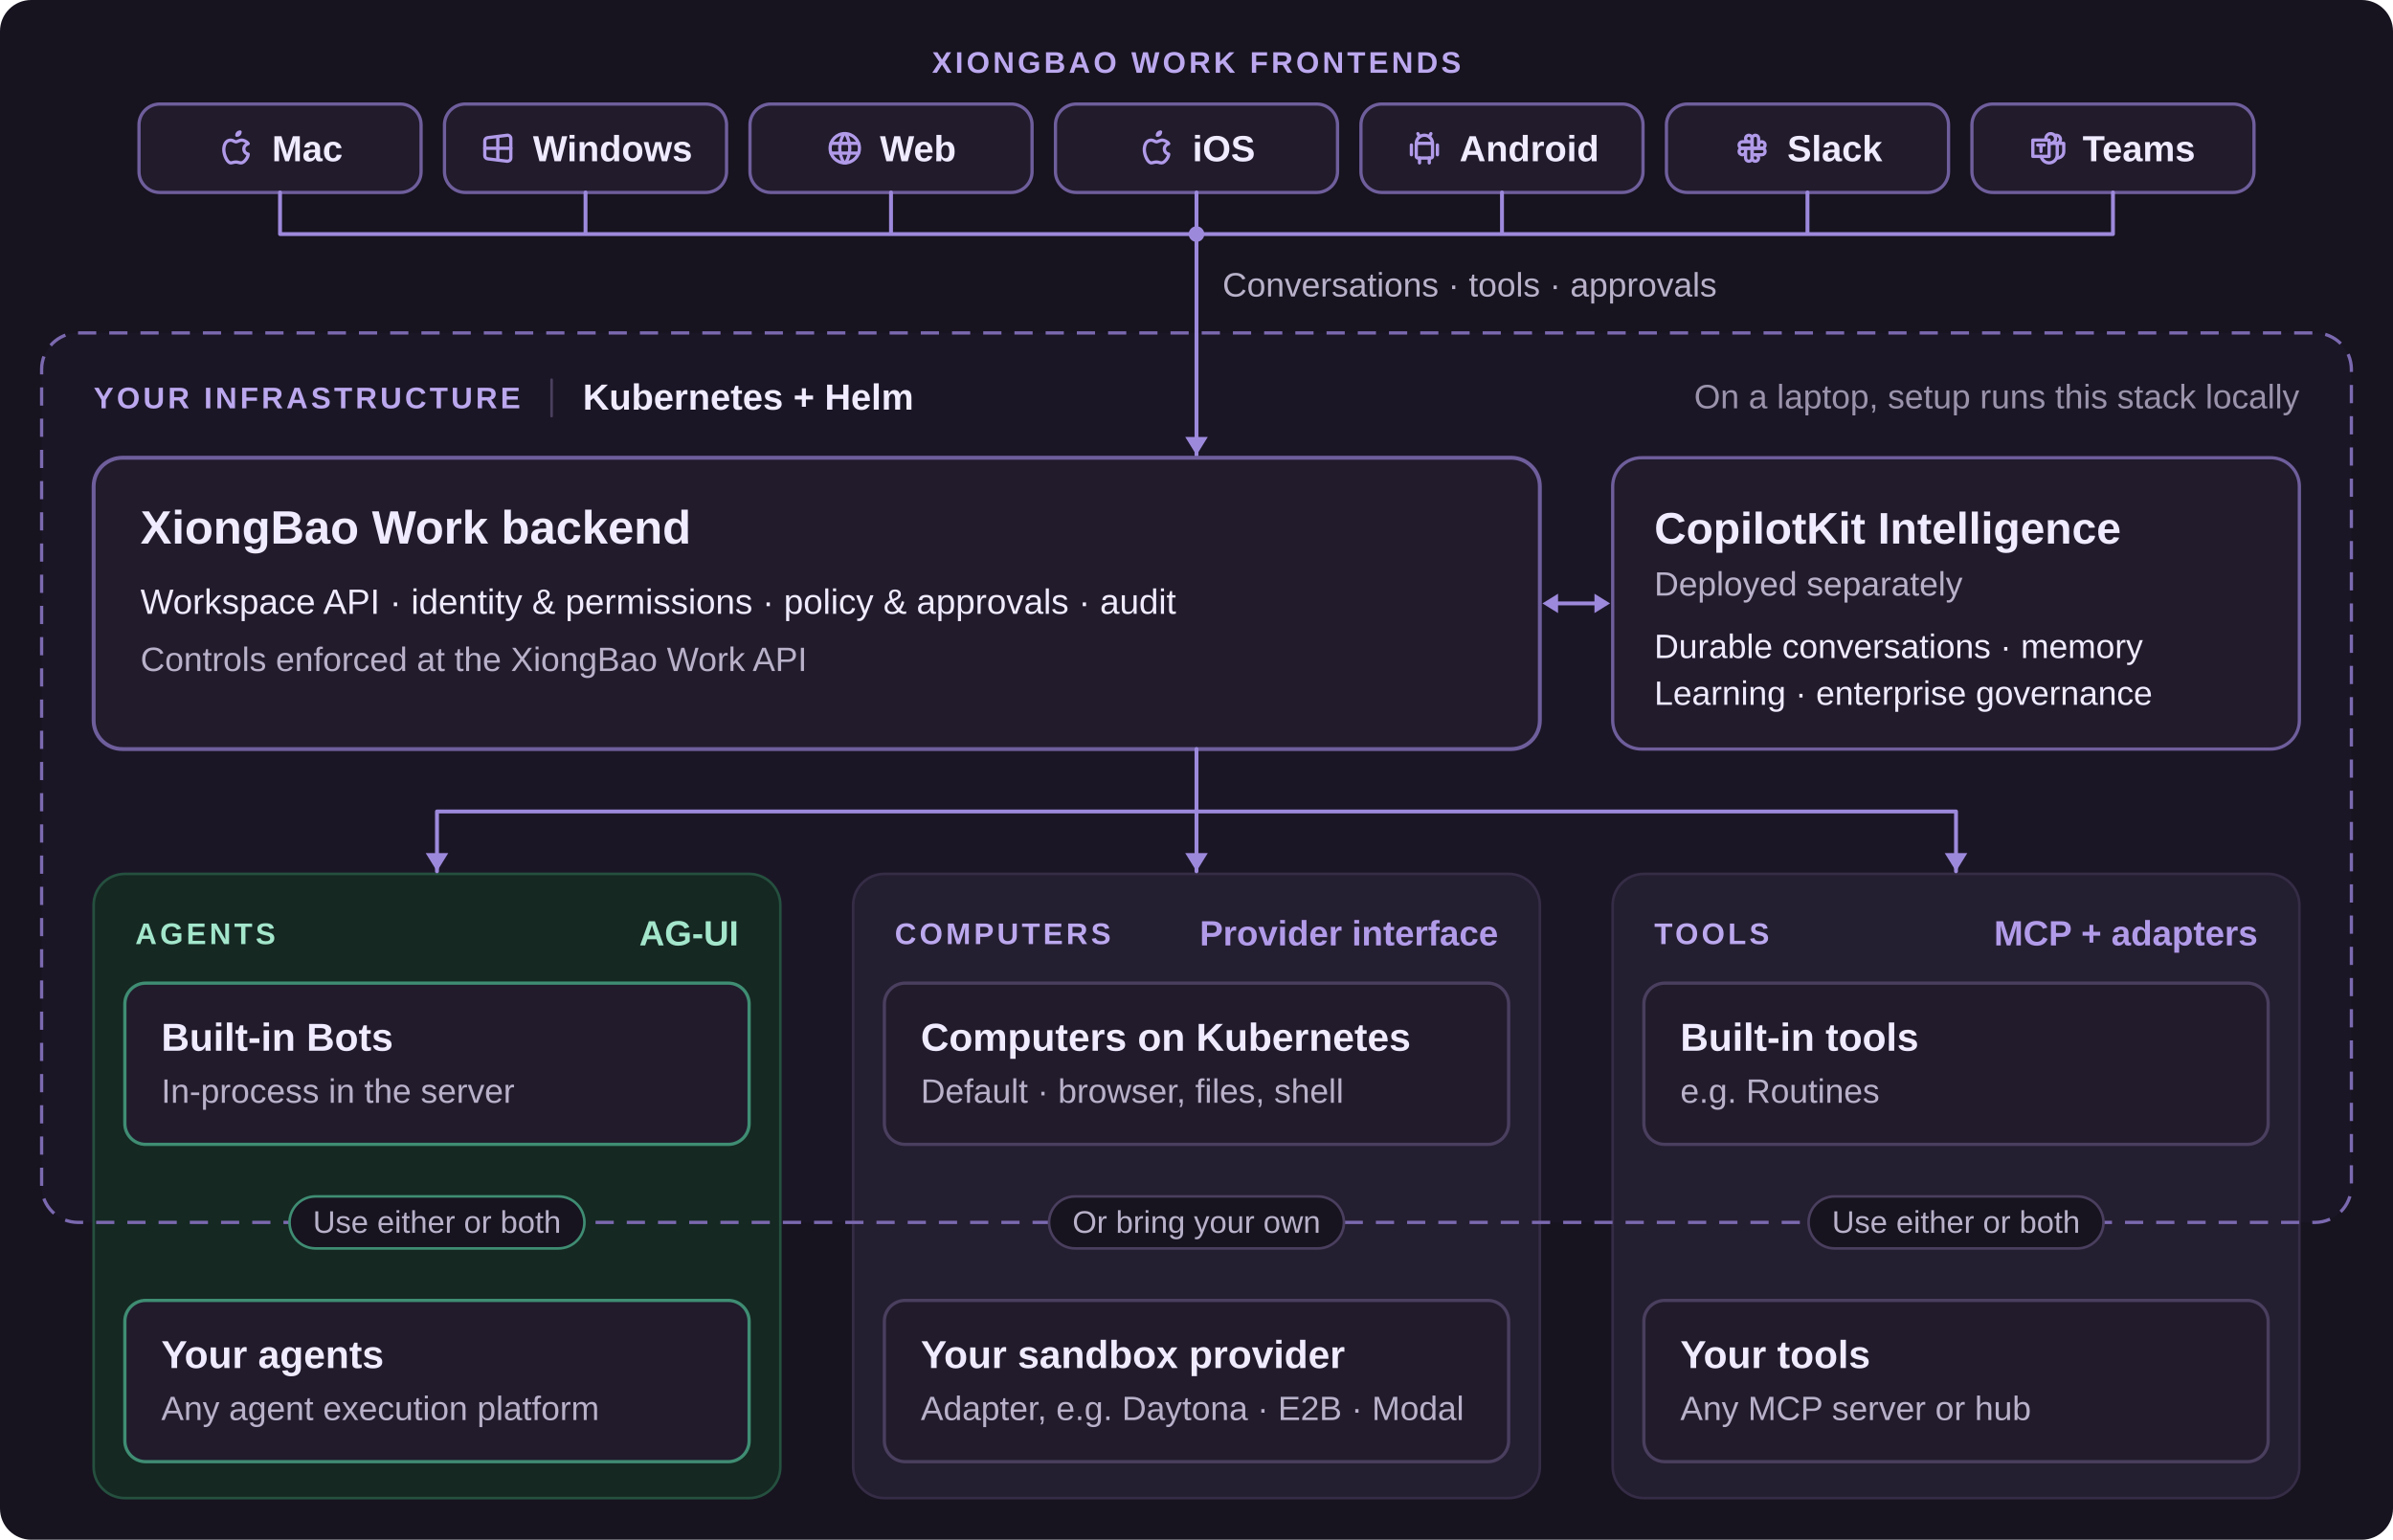
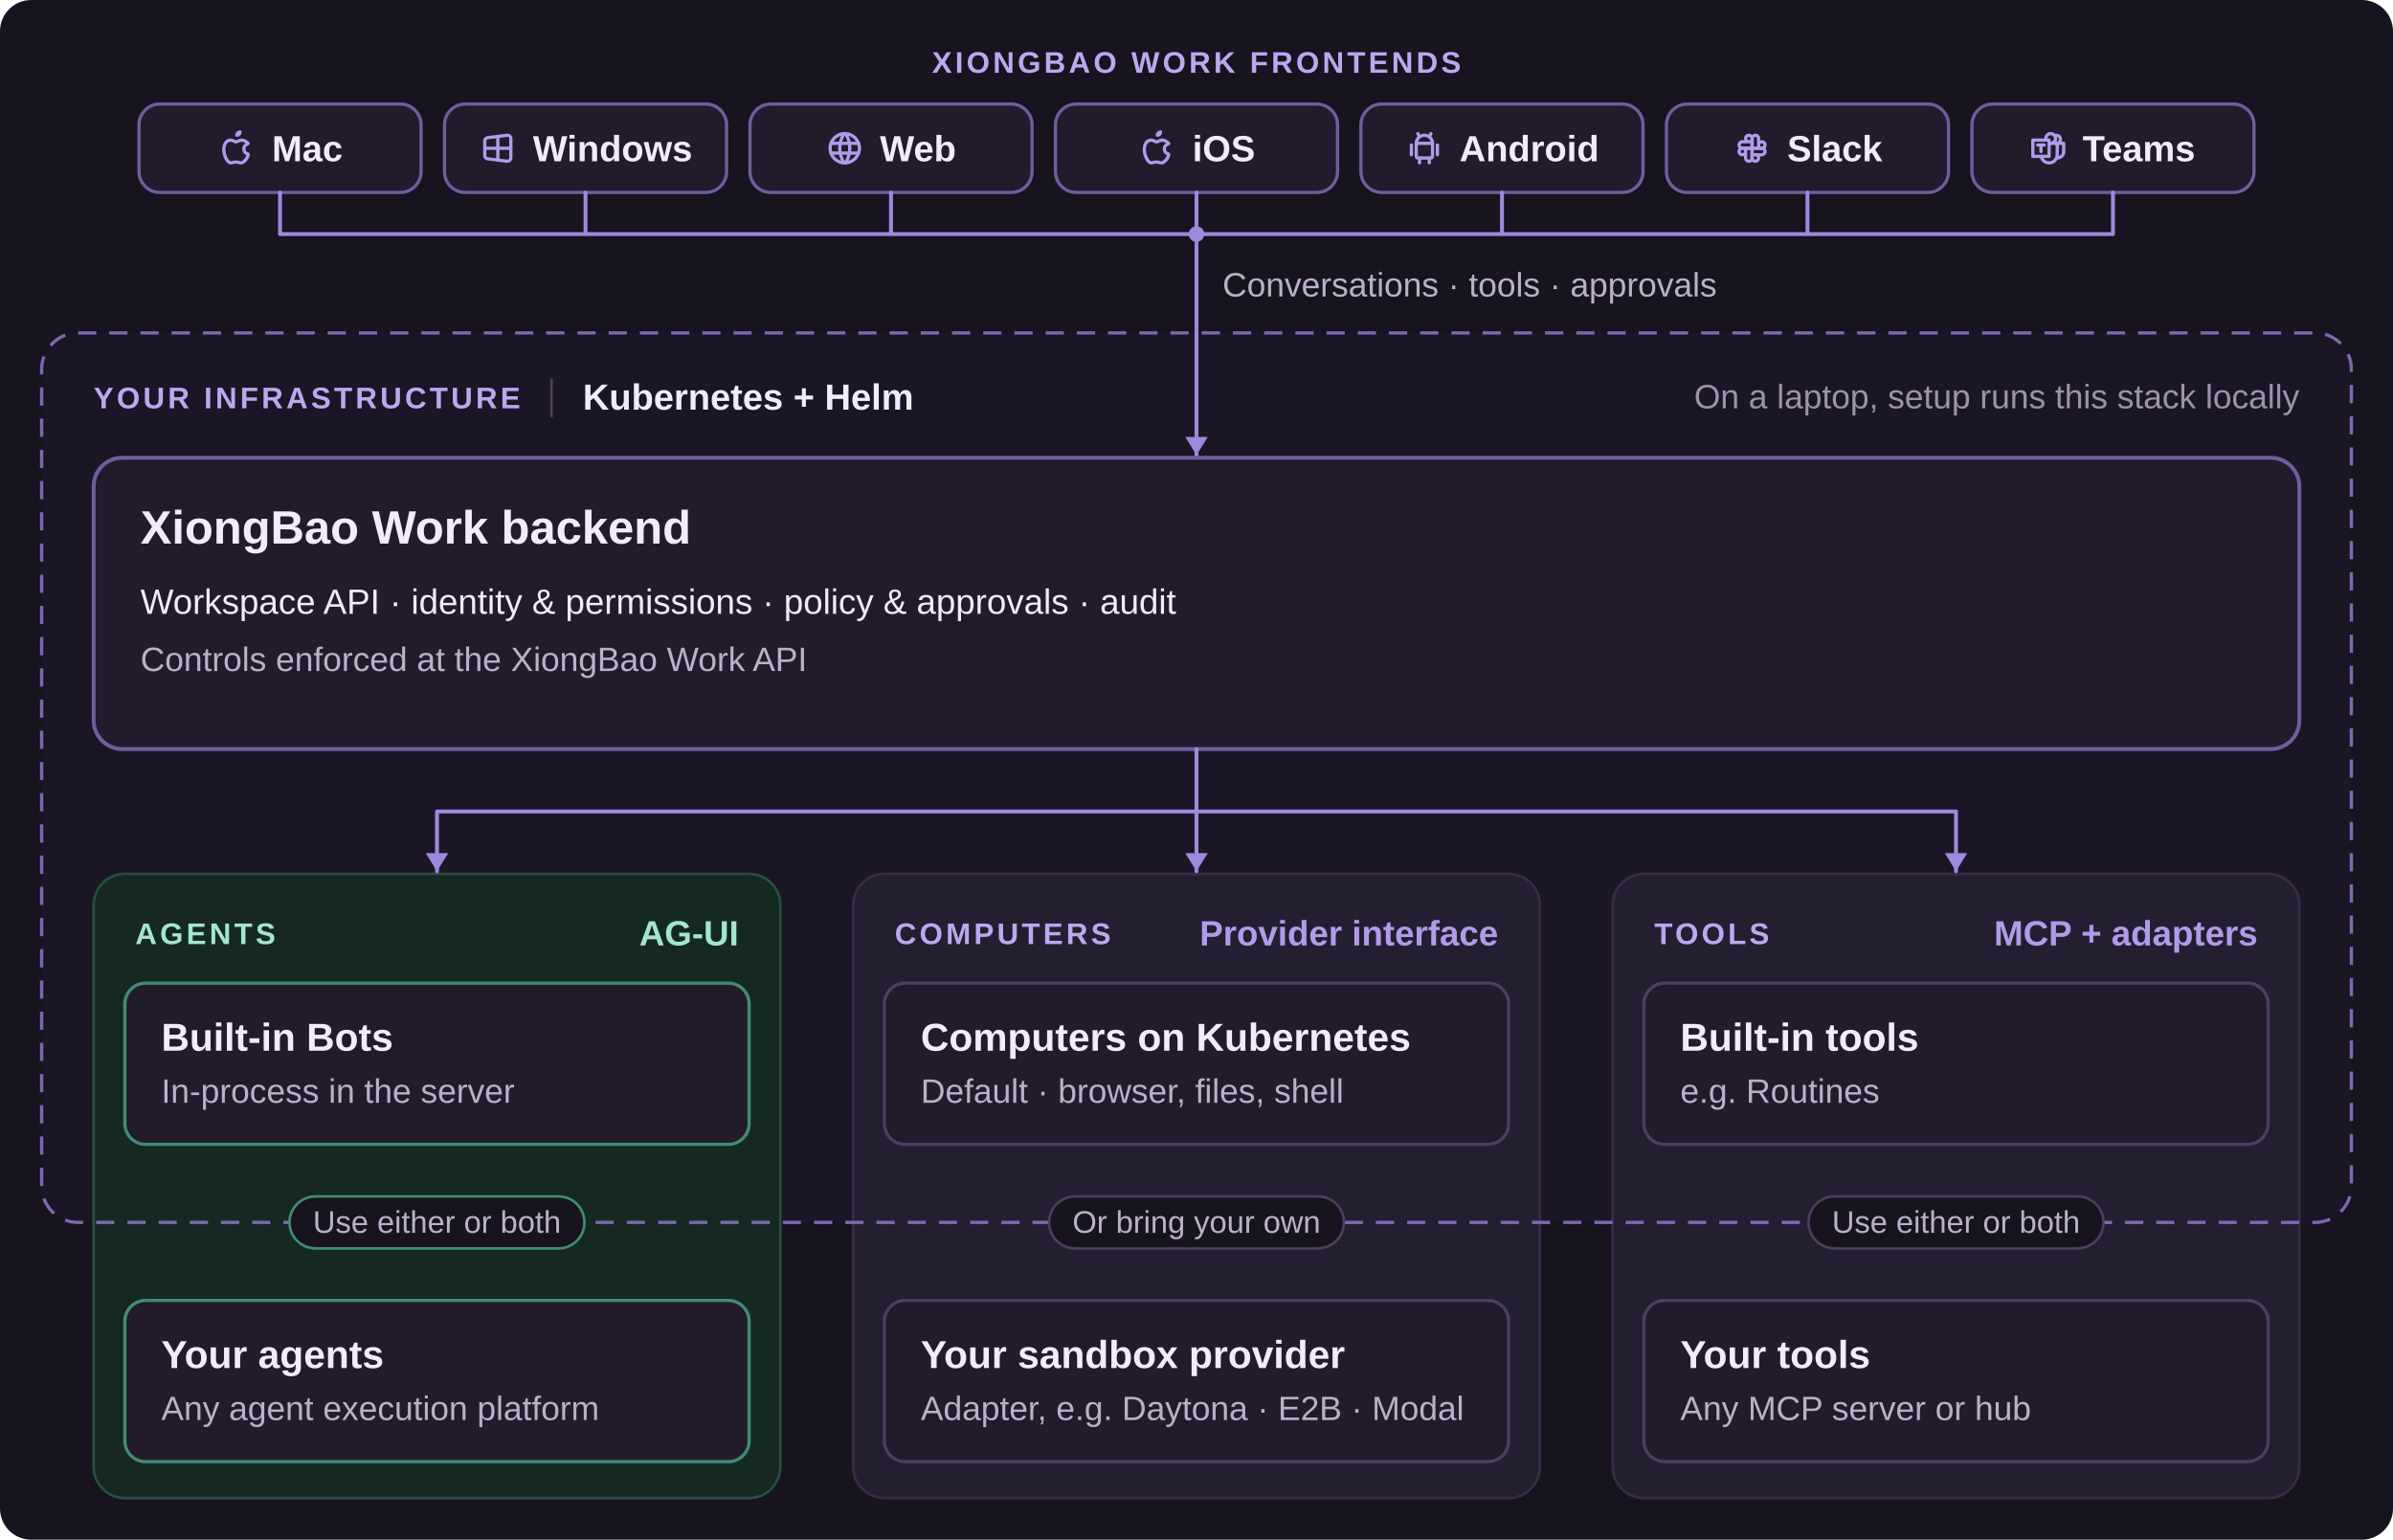
<svg xmlns="http://www.w3.org/2000/svg" viewBox="0 0 920 592" width="920" height="592" role="img" aria-labelledby="arch-title arch-desc" font-family="Arial, Helvetica, sans-serif">
  <rect width="920" height="592" rx="12" fill="#17131f" />
  <rect x="16" y="128" width="888" height="342" rx="14" fill="#1b1626" stroke="none" stroke-width="1" />
  <rect x="36" y="336" width="264" height="240" rx="12" fill="#152822" stroke="#25503f" stroke-width="1" />
  <rect x="328" y="336" width="264" height="240" rx="12" fill="#241e31" stroke="#352c46" stroke-width="1" />
  <rect x="620" y="336" width="264" height="240" rx="12" fill="#241e31" stroke="#352c46" stroke-width="1" />
  <rect x="16" y="128" width="888" height="342" rx="14" fill="none" stroke="#7b69b0" stroke-width="1.25" stroke-dasharray="7 5" />
  <text x="460" y="28" font-size="11.5" fill="#bba8ee" font-weight="700" text-anchor="middle" letter-spacing="1.2">XIONGBAO WORK FRONTENDS</text>
  <rect x="53.439" y="40" width="108.446" height="34" rx="8" fill="#211b2c" stroke="#6f5e9c" stroke-width="1.25" />
  <g transform="translate(83.547 49.5) scale(0.625)" fill="none" stroke="#b19be9" stroke-width="2" stroke-linecap="round" stroke-linejoin="round">
    <path d="M8.286 7.008c-3.216 0 -4.286 3.23 -4.286 5.92c0 3.229 2.143 8.072 4.286 8.072c1.165 -.05 1.799 -.538 3.214 -.538c1.406 0 1.607 .538 3.214 .538s4.286 -3.229 4.286 -5.381c-.03 -.011 -2.649 -.434 -2.679 -3.23c-.02 -2.335 2.589 -3.179 2.679 -3.228c-1.096 -1.606 -3.162 -2.113 -3.75 -2.153c-1.535 -.12 -3.032 1.077 -3.75 1.077c-.729 0 -2.036 -1.077 -3.214 -1.077" />
    <path d="M12 4a2 2 0 0 0 2 -2a2 2 0 0 0 -2 2" />
  </g>
  <text x="104.547" y="62" font-size="14" fill="#f0ebff" font-weight="700">Mac</text>
  <rect x="170.885" y="40" width="108.446" height="34" rx="8" fill="#211b2c" stroke="#6f5e9c" stroke-width="1.25" />
  <g transform="translate(183.885 49.5) scale(0.625)" fill="none" stroke="#b19be9" stroke-width="2" stroke-linecap="round" stroke-linejoin="round">
    <path d="M17.8 20l-12 -1.5c-1 -.1 -1.8 -.9 -1.8 -1.9v-9.2c0 -1 .8 -1.8 1.8 -1.9l12 -1.5c1.2 -.1 2.2 .8 2.2 1.9v12.1c0 1.2 -1.1 2.1 -2.2 1.9l0 .1" />
    <path d="M12 5l0 14" />
    <path d="M4 12l16 0" />
  </g>
  <text x="204.885" y="62" font-size="14" fill="#f0ebff" font-weight="700">Windows</text>
  <rect x="288.331" y="40" width="108.446" height="34" rx="8" fill="#211b2c" stroke="#6f5e9c" stroke-width="1.25" />
  <g transform="translate(317.277 49.5) scale(0.625)" fill="none" stroke="#b19be9" stroke-width="2" stroke-linecap="round" stroke-linejoin="round">
    <path d="M3 12a9 9 0 1 0 18 0a9 9 0 0 0 -18 0" />
    <path d="M3.6 9h16.8" />
    <path d="M3.6 15h16.8" />
    <path d="M11.5 3a17 17 0 0 0 0 18" />
    <path d="M12.5 3a17 17 0 0 1 0 18" />
  </g>
  <text x="338.277" y="62" font-size="14" fill="#f0ebff" font-weight="700">Web</text>
  <rect x="405.777" y="40" width="108.446" height="34" rx="8" fill="#211b2c" stroke="#6f5e9c" stroke-width="1.25" />
  <g transform="translate(437.439 49.5) scale(0.625)" fill="none" stroke="#b19be9" stroke-width="2" stroke-linecap="round" stroke-linejoin="round">
    <path d="M8.286 7.008c-3.216 0 -4.286 3.23 -4.286 5.92c0 3.229 2.143 8.072 4.286 8.072c1.165 -.05 1.799 -.538 3.214 -.538c1.406 0 1.607 .538 3.214 .538s4.286 -3.229 4.286 -5.381c-.03 -.011 -2.649 -.434 -2.679 -3.23c-.02 -2.335 2.589 -3.179 2.679 -3.228c-1.096 -1.606 -3.162 -2.113 -3.75 -2.153c-1.535 -.12 -3.032 1.077 -3.75 1.077c-.729 0 -2.036 -1.077 -3.214 -1.077" />
    <path d="M12 4a2 2 0 0 0 2 -2a2 2 0 0 0 -2 2" />
  </g>
  <text x="458.439" y="62" font-size="14" fill="#f0ebff" font-weight="700">iOS</text>
  <rect x="523.223" y="40" width="108.446" height="34" rx="8" fill="#211b2c" stroke="#6f5e9c" stroke-width="1.25" />
  <g transform="translate(540.115 49.5) scale(0.625)" fill="none" stroke="#b19be9" stroke-width="2" stroke-linecap="round" stroke-linejoin="round">
    <path d="M4 10l0 6" />
    <path d="M20 10l0 6" />
    <path d="M7 9h10v8a1 1 0 0 1 -1 1h-8a1 1 0 0 1 -1 -1v-8a5 5 0 0 1 10 0" />
    <path d="M8 3l1 2" />
    <path d="M16 3l-1 2" />
    <path d="M9 18l0 3" />
    <path d="M15 18l0 3" />
  </g>
  <text x="561.115" y="62" font-size="14" fill="#f0ebff" font-weight="700">Android</text>
  <rect x="640.669" y="40" width="108.446" height="34" rx="8" fill="#211b2c" stroke="#6f5e9c" stroke-width="1.25" />
  <g transform="translate(666.101 49.5) scale(0.625)" fill="none" stroke="#b19be9" stroke-width="2" stroke-linecap="round" stroke-linejoin="round">
    <path d="M12 12v-6a2 2 0 0 1 4 0v6m0 -2a2 2 0 1 1 2 2h-6" />
    <path d="M12 12h6a2 2 0 0 1 0 4h-6m2 0a2 2 0 1 1 -2 2v-6" />
    <path d="M12 12v6a2 2 0 0 1 -4 0v-6m0 2a2 2 0 1 1 -2 -2h6" />
    <path d="M12 12h-6a2 2 0 0 1 0 -4h6m-2 0a2 2 0 1 1 2 -2v6" />
  </g>
  <text x="687.101" y="62" font-size="14" fill="#f0ebff" font-weight="700">Slack</text>
  <rect x="758.115" y="40" width="108.446" height="34" rx="8" fill="#211b2c" stroke="#6f5e9c" stroke-width="1.25" />
  <g transform="translate(779.662 49.5) scale(0.625)" fill="none" stroke="#b19be9" stroke-width="2" stroke-linecap="round" stroke-linejoin="round">
    <path d="M3 7h10v10h-10l0 -10" />
    <path d="M6 10h4" />
    <path d="M8 10v4" />
    <path d="M8.104 17c.47 2.274 2.483 4 4.896 4a5 5 0 0 0 5 -5v-7h-5" />
    <path d="M18 18a4 4 0 0 0 4 -4v-5h-4" />
    <path d="M13.003 8.83a3 3 0 1 0 -1.833 -1.833" />
    <path d="M15.83 8.36a2.5 2.5 0 1 0 .594 -4.117" />
  </g>
  <text x="800.662" y="62" font-size="14" fill="#f0ebff" font-weight="700">Teams</text>
  <path d="M107.662 74 V90 M225.108 74 V90 M342.554 74 V90 M460 74 V90 M577.446 74 V90 M694.892 74 V90 M812.338 74 V90 M107.662 90 H812.338" fill="none" stroke="#9d89dc" stroke-width="1.5" stroke-linecap="round" stroke-linejoin="round" />
  <circle cx="460" cy="90" r="3" fill="#9d89dc" />
  <path d="M460 90 V175" fill="none" stroke="#9d89dc" stroke-width="1.5" stroke-linecap="round" stroke-linejoin="round" />
  <path d="M460 175 L455.66 168 L464.34 168 Z" fill="#9d89dc" />
  <text x="470" y="114" font-size="13" fill="#b8b1c9">Conversations · tools · approvals</text>
  <text x="36" y="157" font-size="11.5" fill="#bba8ee" font-weight="700" letter-spacing="1.2">YOUR INFRASTRUCTURE</text>
  <path d="M212.062 146 V160" fill="none" stroke="#4a3f5e" stroke-width="1" stroke-linecap="round" stroke-linejoin="round" />
  <text x="224.062" y="157.5" font-size="14" fill="#f0ebff" font-weight="700">Kubernetes + Helm</text>
  <text x="884" y="157" font-size="13" fill="#9a93ab" text-anchor="end">On a laptop, setup runs this stack locally</text>
-   <rect x="36" y="176" width="556" height="112" rx="11" fill="#211b2c" stroke="#6f5e9c" stroke-width="1.5" />
+   <rect x="36" y="176" width="848" height="112" rx="11" fill="#211b2c" stroke="#6f5e9c" stroke-width="1.5" />
  <text x="54" y="209" font-size="18" fill="#f0ebff" font-weight="700">XiongBao Work backend</text>
  <text x="54" y="236" font-size="13.5" fill="#f0ebff">Workspace API · identity &amp; permissions · policy &amp; approvals · audit</text>
  <text x="54" y="258" font-size="13" fill="#b8b1c9">Controls enforced at the XiongBao Work API</text>
-   <rect x="620" y="176" width="264" height="112" rx="11" fill="#211b2c" stroke="#6f5e9c" stroke-width="1.25" />
-   <text x="636" y="209" font-size="17" fill="#f0ebff" font-weight="700">CopilotKit Intelligence</text>
-   <text x="636" y="229" font-size="13" fill="#b8b1c9">Deployed separately</text>
-   <text x="636" y="253" font-size="13" fill="#f0ebff">Durable conversations · memory</text>
-   <text x="636" y="271" font-size="13" fill="#f0ebff">Learning · enterprise governance</text>
-   <path d="M599 232 H613" fill="none" stroke="#9d89dc" stroke-width="1.5" stroke-linecap="round" stroke-linejoin="round" />
-   <path d="M619 232 L613 228.28 L613 235.72 Z" fill="#9d89dc" />
-   <path d="M593 232 L599 228.28 L599 235.72 Z" fill="#9d89dc" />
  <path d="M460 288 V335 M168 335 V312 H752 V335" fill="none" stroke="#9d89dc" stroke-width="1.5" stroke-linecap="round" stroke-linejoin="round" />
  <path d="M168 335 L163.66 328 L172.34 328 Z" fill="#9d89dc" />
  <path d="M460 335 L455.66 328 L464.34 328 Z" fill="#9d89dc" />
  <path d="M752 335 L747.66 328 L756.34 328 Z" fill="#9d89dc" />
  <text x="52" y="363" font-size="11.5" fill="#a3e6cc" font-weight="700" letter-spacing="1.2">AGENTS</text>
  <text x="284" y="363.5" font-size="13.5" fill="#a3e6cc" font-weight="700" text-anchor="end">AG-UI</text>
  <rect x="48" y="378" width="240" height="62" rx="8" fill="#211b2c" stroke="#3f8d73" stroke-width="1.25" />
  <text x="62" y="404" font-size="15" fill="#f0ebff" font-weight="700">Built-in Bots</text>
  <text x="62" y="424" font-size="13" fill="#b8b1c9">In-process in the server</text>
  <rect x="48" y="500" width="240" height="62" rx="8" fill="#211b2c" stroke="#3f8d73" stroke-width="1.25" />
  <text x="62" y="526" font-size="15" fill="#f0ebff" font-weight="700">Your agents</text>
  <text x="62" y="546" font-size="13" fill="#b8b1c9">Any agent execution platform</text>
  <rect x="111.312" y="460" width="113.376" height="20" rx="10" fill="#17131f" stroke="#3f8d73" stroke-width="1" />
  <text x="168" y="474" font-size="12" fill="#b8b1c9" text-anchor="middle">Use either or both</text>
  <text x="344" y="363" font-size="11.5" fill="#bba8ee" font-weight="700" letter-spacing="1.2">COMPUTERS</text>
  <text x="576" y="363.5" font-size="13.5" fill="#b19be9" font-weight="700" text-anchor="end">Provider interface</text>
  <rect x="340" y="378" width="240" height="62" rx="8" fill="#211b2c" stroke="#4a3f5e" stroke-width="1.25" />
  <text x="354" y="404" font-size="15" fill="#f0ebff" font-weight="700">Computers on Kubernetes</text>
  <text x="354" y="424" font-size="13" fill="#b8b1c9">Default · browser, files, shell</text>
  <rect x="340" y="500" width="240" height="62" rx="8" fill="#211b2c" stroke="#4a3f5e" stroke-width="1.25" />
  <text x="354" y="526" font-size="15" fill="#f0ebff" font-weight="700">Your sandbox provider</text>
  <text x="354" y="546" font-size="13" fill="#b8b1c9">Adapter, e.g. Daytona · E2B · Modal</text>
  <rect x="403.318" y="460" width="113.364" height="20" rx="10" fill="#17131f" stroke="#4a3f5e" stroke-width="1" />
  <text x="460" y="474" font-size="12" fill="#b8b1c9" text-anchor="middle">Or bring your own</text>
  <text x="636" y="363" font-size="11.5" fill="#bba8ee" font-weight="700" letter-spacing="1.2">TOOLS</text>
  <text x="868" y="363.5" font-size="13.5" fill="#b19be9" font-weight="700" text-anchor="end">MCP + adapters</text>
  <rect x="632" y="378" width="240" height="62" rx="8" fill="#211b2c" stroke="#4a3f5e" stroke-width="1.25" />
  <text x="646" y="404" font-size="15" fill="#f0ebff" font-weight="700">Built-in tools</text>
  <text x="646" y="424" font-size="13" fill="#b8b1c9">e.g. Routines</text>
  <rect x="632" y="500" width="240" height="62" rx="8" fill="#211b2c" stroke="#4a3f5e" stroke-width="1.25" />
  <text x="646" y="526" font-size="15" fill="#f0ebff" font-weight="700">Your tools</text>
  <text x="646" y="546" font-size="13" fill="#b8b1c9">Any MCP server or hub</text>
  <rect x="695.312" y="460" width="113.376" height="20" rx="10" fill="#17131f" stroke="#4a3f5e" stroke-width="1" />
  <text x="752" y="474" font-size="12" fill="#b8b1c9" text-anchor="middle">Use either or both</text>
</svg>
